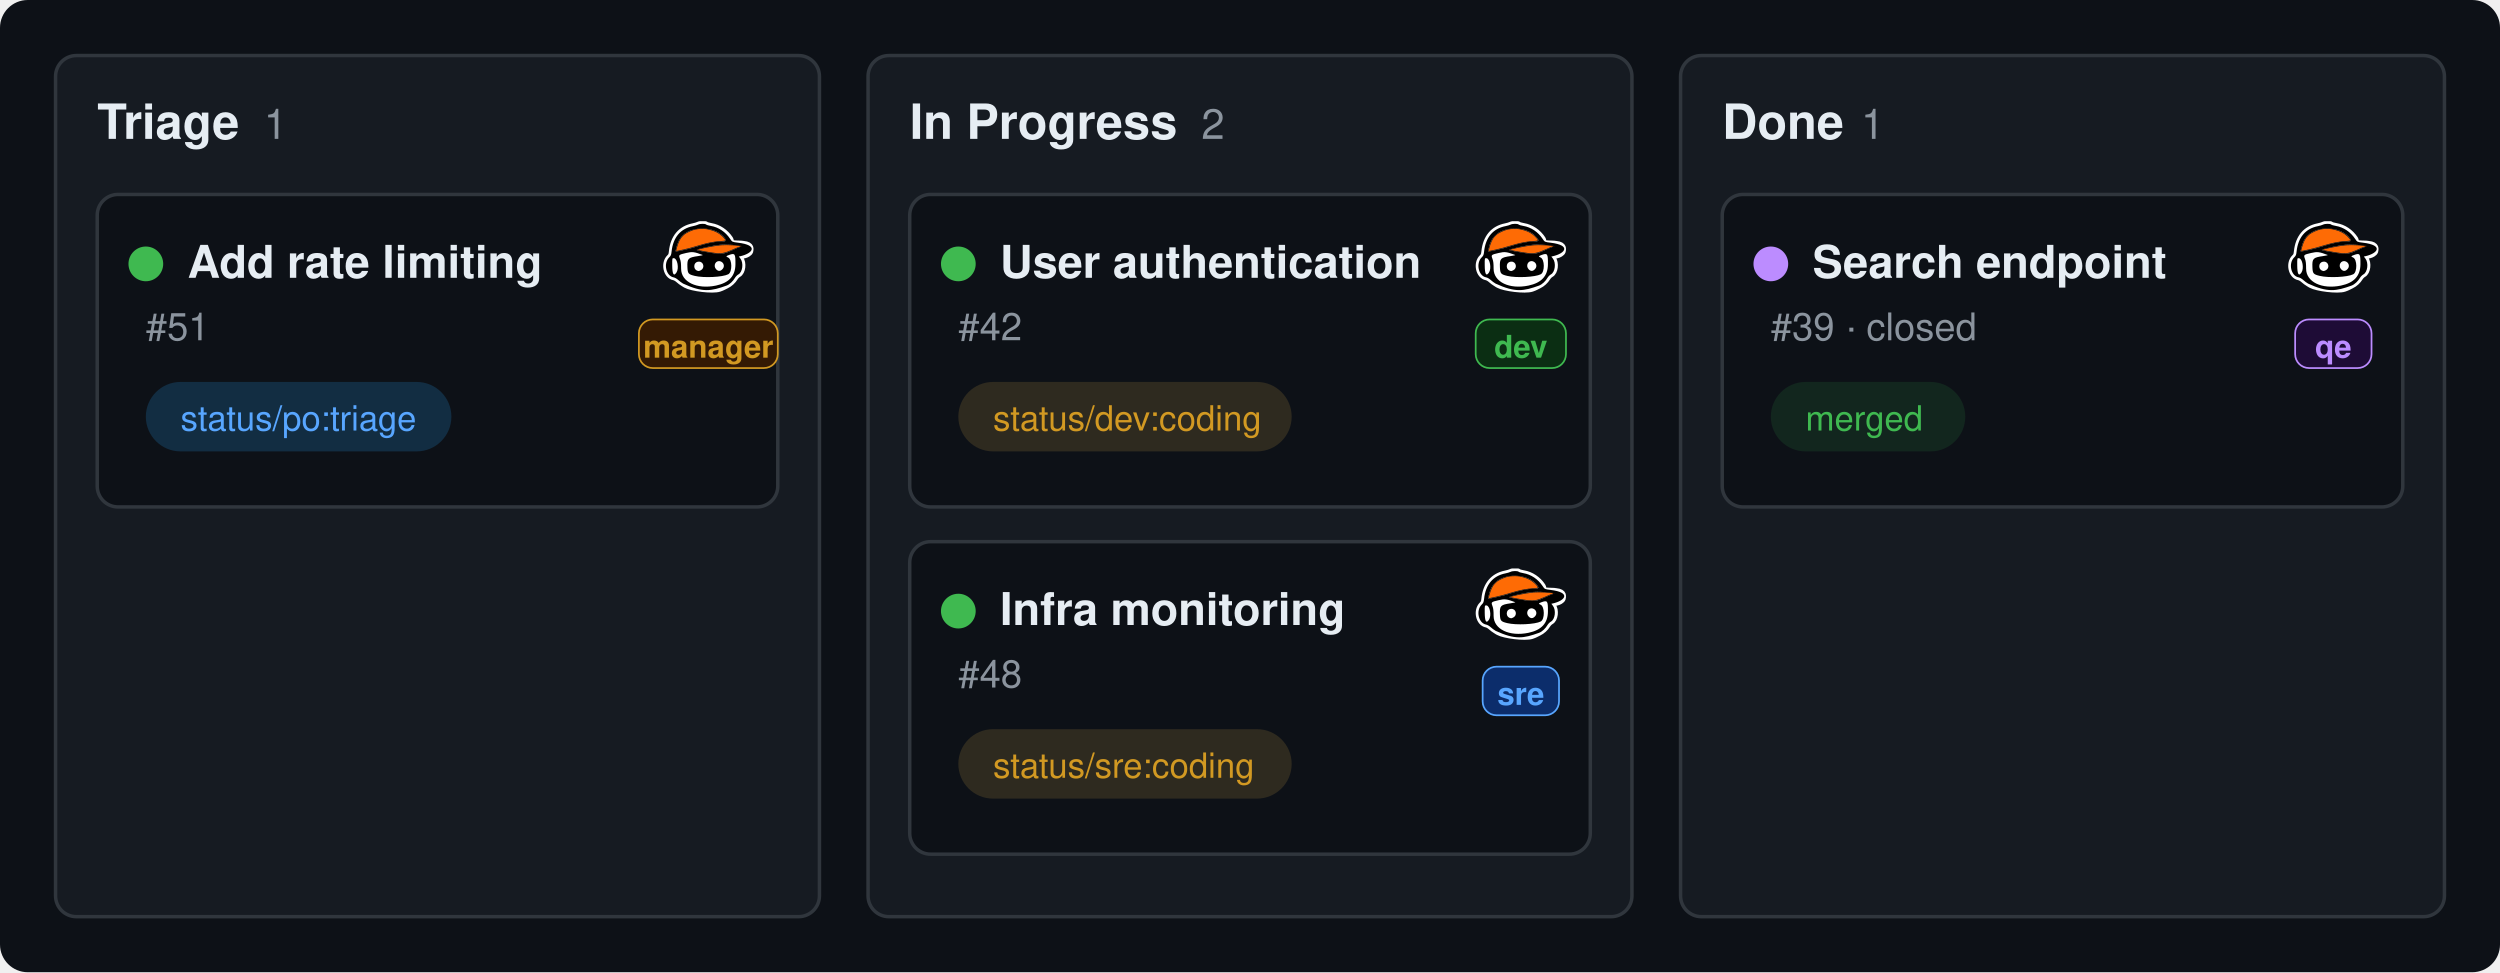
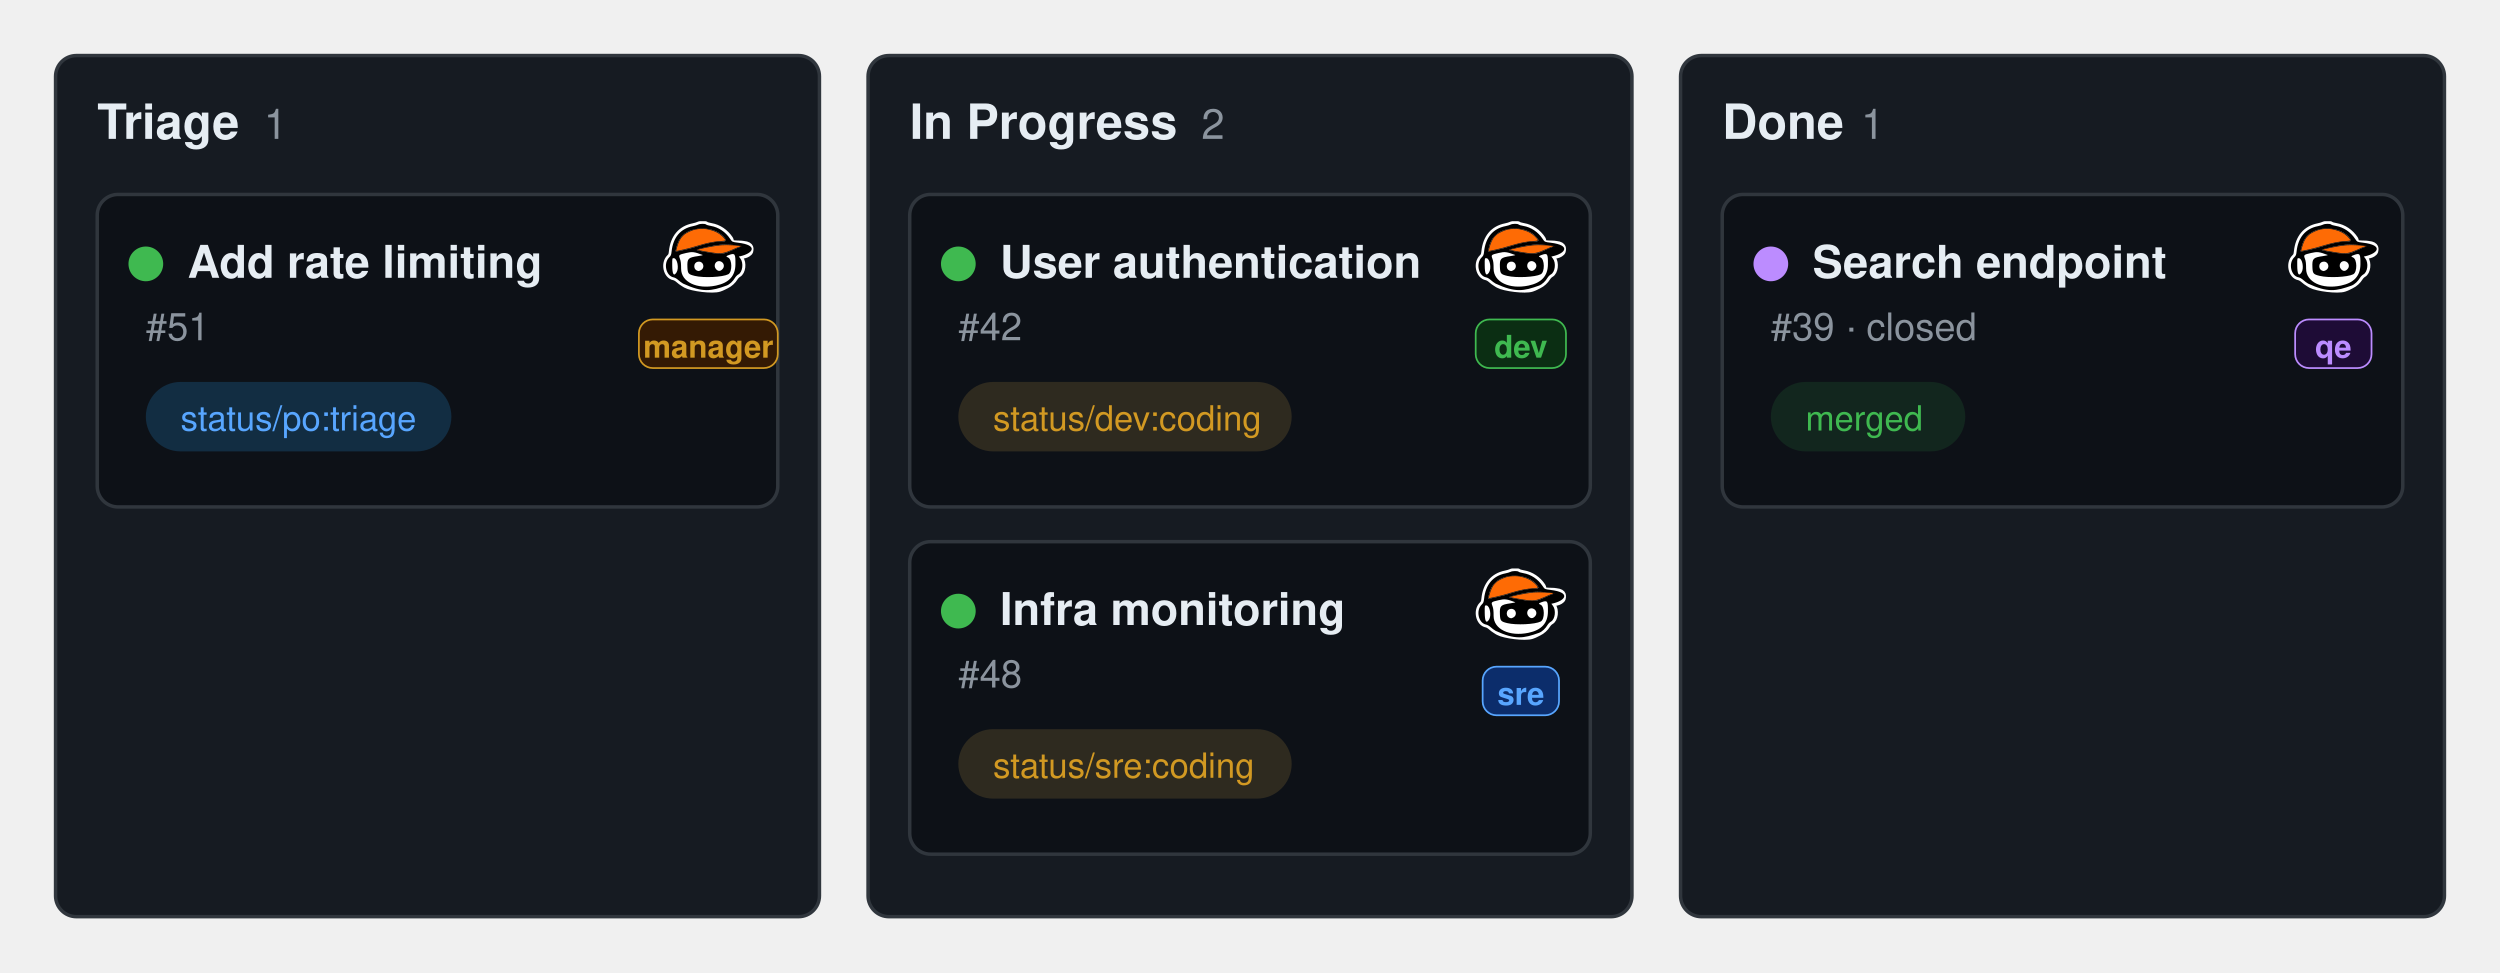
<svg xmlns="http://www.w3.org/2000/svg" width="100%" viewBox="0 0 720 280" preserveAspectRatio="xMidYMid meet">
  <defs>
    <style>
-       .board-bg { fill: #0d1117; rx: 8; }
+       .board-bg { fill: none; rx: 8; }
      .col-bg { fill: #161b22; rx: 6; stroke: #30363d; stroke-width: 1; }
      .col-title { font-family: -apple-system, BlinkMacSystemFont, 'Segoe UI', Helvetica, Arial, sans-serif; font-size: 14px; font-weight: 600; fill: #e6edf3; }
      .col-count { font-family: -apple-system, BlinkMacSystemFont, 'Segoe UI', Helvetica, Arial, sans-serif; font-size: 12px; fill: #8b949e; }
      .card { fill: #0d1117; rx: 6; stroke: #30363d; stroke-width: 1; }
      .card-title { font-family: -apple-system, BlinkMacSystemFont, 'Segoe UI', Helvetica, Arial, sans-serif; font-size: 13px; font-weight: 600; fill: #e6edf3; }
      .card-meta { font-family: -apple-system, BlinkMacSystemFont, 'Segoe UI', Helvetica, Arial, sans-serif; font-size: 11px; fill: #8b949e; }
      .label { rx: 10; }
      .label-text { font-family: -apple-system, BlinkMacSystemFont, 'Segoe UI', Helvetica, Arial, sans-serif; font-size: 10px; font-weight: 500; }
      .label-triage { fill: #122d42; }
      .label-triage-text { fill: #58a6ff; }
      .label-progress { fill: #2e2a1f; }
      .label-progress-text { fill: #d29922; }
      .label-done { fill: #12261e; }
      .label-done-text { fill: #3fb950; }
      .label-role { fill: #161b22; stroke: #30363d; stroke-width: 0.5; }
      .label-role-text { fill: #8b949e; }
      .dot-open { fill: #3fb950; }
      .dot-closed { fill: #bc8cff; }
      .role-badge { rx: 4; stroke-width: 0.5; }
      .role-badge-text { font-family: -apple-system, BlinkMacSystemFont, 'Segoe UI', Helvetica, Arial, sans-serif; font-size: 9px; font-weight: 600; }
      .role-manager { fill: #341a04; stroke: #d29922; }
      .role-manager-text { fill: #d29922; }
      .role-dev { fill: #0b2e13; stroke: #3fb950; }
      .role-dev-text { fill: #3fb950; }
      .role-qe { fill: #1e0c36; stroke: #bc8cff; }
      .role-qe-text { fill: #bc8cff; }
      .role-sre { fill: #0c2d6b; stroke: #58a6ff; }
      .role-sre-text { fill: #58a6ff; }
    </style>
    <symbol id="bm-logo" viewBox="0 0 1774.9 1404.5">
      <defs>
        <clipPath clipPathUnits="userSpaceOnUse" id="c1">
          <rect x="3800.8" y="-663.33" width="1615.1" height="1615.1" ry="7.58" fill="#020202" />
        </clipPath>
        <clipPath clipPathUnits="userSpaceOnUse" id="c3">
          <rect x="3800.8" y="-663.33" width="1615.1" height="1615.1" ry="7.58" fill="#020202" />
        </clipPath>
        <clipPath clipPathUnits="userSpaceOnUse" id="c4">
          <rect x="499.07" y="104.72" width="63.74" height="63.74" ry=".3" fill="#020202" />
        </clipPath>
        <clipPath clipPathUnits="userSpaceOnUse" id="c5">
          <rect x="3800.8" y="-663.33" width="1615.1" height="1615.1" ry="7.58" fill="#020202" />
        </clipPath>
      </defs>
      <g transform="translate(-3826 662.8)">
        <path transform="matrix(1.1145 0 0 1.1145 -434.84 76.453)" d="m4815.2 529.96c67.956-22.995 71.161-31.566 126.62-57.18 56.082-25.899 117.53-81.743 149.06-135.5 13.739-23.423 41.516-51.453 61.711-62.306 74.076-39.81 94.518-201.75 35.285-279.41l-27.218-35.73 95.413-19.102c35.699-7.131 91.595-35.638 103.32-69.635 8.602-34.959 33.613-121.79-118.47-136.02-40.465-9.136-117.75-4.499-171.52-11.085-102-12.493-26.159-21.148-63.146-76.872-80.962-121.98-204.36-204.59-339.73-227.4-38.732-6.526-76.182-17.638-83.238-24.694-17.427-17.427-108.52-16.22-142.62 1.88-15.224 8.08-55.852 20.21-90.266 26.971-219.54 43.127-350.31 198.91-376.45 448.46-6.1 58.232-11.978 72.55-41.669 101.7-107.05 105.09-57.948 328.39 77.647 353.1 22.54 4.107 55.506 22.87 80.863 46.024 23.541 21.497 62.226 50.183 85.96 63.74 55.456 31.678-27.098-13.325 45.778 27.601 101.64 57.08 471.95 106.31 592.68 65.458z" clip-path="url(#c5)" fill="#fff" stroke="#fff" stroke-linejoin="round" stroke-width="101.35" />
        <path transform="matrix(28.238 0 0 28.238 -10292 -3619.9)" d="m513.81 148.14c-0.937-0.535-2.463-1.667-3.392-2.515-1.001-0.914-2.301-1.654-3.191-1.816-5.351-0.975-7.289-9.788-3.064-13.936 1.172-1.15 1.403-1.716 1.644-4.014 1.032-9.849 6.193-15.997 14.858-17.699 1.358-0.267 2.961-0.746 3.562-1.065 1.346-0.714 4.941-0.761 5.629-0.073 0.279 0.279 1.757 0.717 3.286 0.975 5.343 0.9 10.213 4.16 13.408 8.974 1.46 2.199 1.46 2.199 5.486 2.692 14.729 1.804 10.248 7.522 1.468 9.46l-0.861 0.19 1.075 1.41c2.338 3.065 1.53 9.456-1.393 11.028-0.797 0.428-1.893 1.535-2.435 2.459-1.244 2.122-3.588 4.524-5.883 5.348-10.627 3.82-16.42 4.975-30.196-1.417zm22.906 1.383c9.091-1.909 13.481-6.709 13.548-14.815 0.061-7.398-0.321-7.965-4.391-6.506-2.27 0.814-2.389 1.082-0.774 1.751 2.954 1.224 3.076 10.189 0.159 11.698-3.893 2.013-17.027 2.653-23.302 1.134-4.513-1.092-4.961-1.628-5.132-6.133-0.226-5.961 0.472-6.676 7.486-7.67 2.069-0.293 3.485-0.639 3.145-0.769-5.836-2.222-7.251-2.391-11.545-1.379-5.211 1.229-5.301 1.314-4.28 4.066 0.622 1.676 0.803 3.225 0.806 6.895 8e-3 9.209 10.996 14.517 24.279 11.728zm-27.482-9.137c1.854-2.829 0.634-9.681-1.766-9.916-1.255-0.123-1.255-0.123-1.217 4.939 0.047 6.286 1.04 7.942 2.983 4.978zm16.958-1.547c2.933-1.517 1.948-5.983-1.319-5.983-4.262 0-4.425 6.133-0.174 6.553 0.181 0.018 0.853-0.238 1.494-0.57zm15.155-0.877c1.634-1.829 0.834-4.558-1.559-5.317-3.269-1.037-5.373 3.117-2.855 5.635 1.468 1.468 2.911 1.364 4.414-0.318zm6.302-12.876c2.391-1.129 4.844-2.178 5.451-2.33 3.318-0.833-6.524-2.115-12.831-1.671-5.234 0.368-17.545 3.097-16.859 3.738 0.274 0.255 7.235 1.581 11.043 2.102 6.099 0.836 8.136 0.552 13.196-1.838zm-32.947-0.436c3.053-0.665 7.488-1.87 9.856-2.677 4.823-1.645 11.799-3.111 14.803-3.111 5.017 0 5.285-0.373 2.475-3.447-6.484-7.094-21.53-7.529-28.246-0.818-2.465 2.463-3.671 4.995-4.828 10.13-0.31 1.378-0.77 1.384 5.94-0.077z" clip-path="url(#c4)" stroke-width=".412" />
        <path transform="matrix(1.1145 0 0 1.1145 -434.84 76.453)" d="m4048.2-135.36c-6.828-6.828 29.459-129.34 52.264-176.46 17.972-37.129 29.829-58.506 65.808-94.841 38.542-38.922 57.372-49.217 102.28-70.71 85.209-40.779 137.25-56.773 244.72-56.156 78.296 0.448 97.334 7.597 146.27 20.518 81.456 21.508 151.13 57.901 202.25 105.64 23.057 21.533 47.442 48.083 54.19 59.001 19.595 31.706 10.99 35.737-88.274 41.345-94.212 5.323-212.07 27.094-320.06 59.124-187.26 55.539-243.56 70.917-326.29 89.133-115.11 25.346-128.8 27.752-133.15 23.401z" clip-path="url(#c3)" fill="#fe6b05" stroke="#000" stroke-width="11.252" />
        <path transform="matrix(1.1145 0 0 1.1145 -434.84 76.453)" d="m4746.7-97.12c-79.869-8.764-320.57-51.098-328.37-58.396-15.848-14.839 284.26-77.04 426.28-89.489 95.937-8.409 332.84 2.805 367.29 20.775 9.642 5.029-33.137 10.162-57.655 19.747-15.299 5.981-67.374 27.937-115.27 49.785-127.74 58.264-188.47 68.97-292.28 57.579z" clip-path="url(#c1)" fill="#fe6b05" stroke="#000" stroke-width="11.252" />
      </g>
    </symbol>
  </defs>
  <rect class="board-bg" x="0" y="0" width="720" height="280" />
  <rect class="col-bg" x="16" y="16" width="220" height="248" />
  <text class="col-title" x="28" y="40">Triage</text>
  <text class="col-count" x="76" y="40">1</text>
  <rect class="card" x="28" y="56" width="196" height="90" />
  <circle class="dot-open" cx="42" cy="76" r="5" />
  <text class="card-title" x="54" y="80">Add rate limiting</text>
  <text class="card-meta" x="42" y="98">#51</text>
  <rect class="label label-triage" x="42" y="110" width="88" height="20" />
  <text class="label-text label-triage-text" x="52" y="124">status/po:triage</text>
  <use href="#bm-logo" x="191" y="63" width="26" height="22" />
  <rect class="role-badge role-manager" x="184" y="92" width="40" height="14" />
  <text class="role-badge-text role-manager-text" x="204" y="103" text-anchor="middle">manager</text>
  <rect class="col-bg" x="250" y="16" width="220" height="248" />
  <text class="col-title" x="262" y="40">In Progress</text>
  <text class="col-count" x="346" y="40">2</text>
  <rect class="card" x="262" y="56" width="196" height="90" />
  <circle class="dot-open" cx="276" cy="76" r="5" />
  <text class="card-title" x="288" y="80">User authentication</text>
  <text class="card-meta" x="276" y="98">#42</text>
  <rect class="label label-progress" x="276" y="110" width="96" height="20" />
  <text class="label-text label-progress-text" x="286" y="124">status/dev:coding</text>
  <use href="#bm-logo" x="425" y="63" width="26" height="22" />
  <rect class="role-badge role-dev" x="425" y="92" width="26" height="14" />
  <text class="role-badge-text role-dev-text" x="438" y="103" text-anchor="middle">dev</text>
  <rect class="card" x="262" y="156" width="196" height="90" />
  <circle class="dot-open" cx="276" cy="176" r="5" />
  <text class="card-title" x="288" y="180">Infra monitoring</text>
  <text class="card-meta" x="276" y="198">#48</text>
  <rect class="label label-progress" x="276" y="210" width="96" height="20" />
  <text class="label-text label-progress-text" x="286" y="224">status/sre:coding</text>
  <use href="#bm-logo" x="425" y="163" width="26" height="22" />
  <rect class="role-badge role-sre" x="427" y="192" width="22" height="14" />
  <text class="role-badge-text role-sre-text" x="438" y="203" text-anchor="middle">sre</text>
  <rect class="col-bg" x="484" y="16" width="220" height="248" />
  <text class="col-title" x="496" y="40">Done</text>
  <text class="col-count" x="536" y="40">1</text>
  <rect class="card" x="496" y="56" width="196" height="90" />
  <circle class="dot-closed" cx="510" cy="76" r="5" />
  <text class="card-title" x="522" y="80">Search endpoint</text>
  <text class="card-meta" x="510" y="98">#39 · closed</text>
  <rect class="label label-done" x="510" y="110" width="56" height="20" />
  <text class="label-text label-done-text" x="520" y="124">merged</text>
  <use href="#bm-logo" x="659" y="63" width="26" height="22" />
  <rect class="role-badge role-qe" x="661" y="92" width="22" height="14" />
  <text class="role-badge-text role-qe-text" x="672" y="103" text-anchor="middle">qe</text>
</svg>
